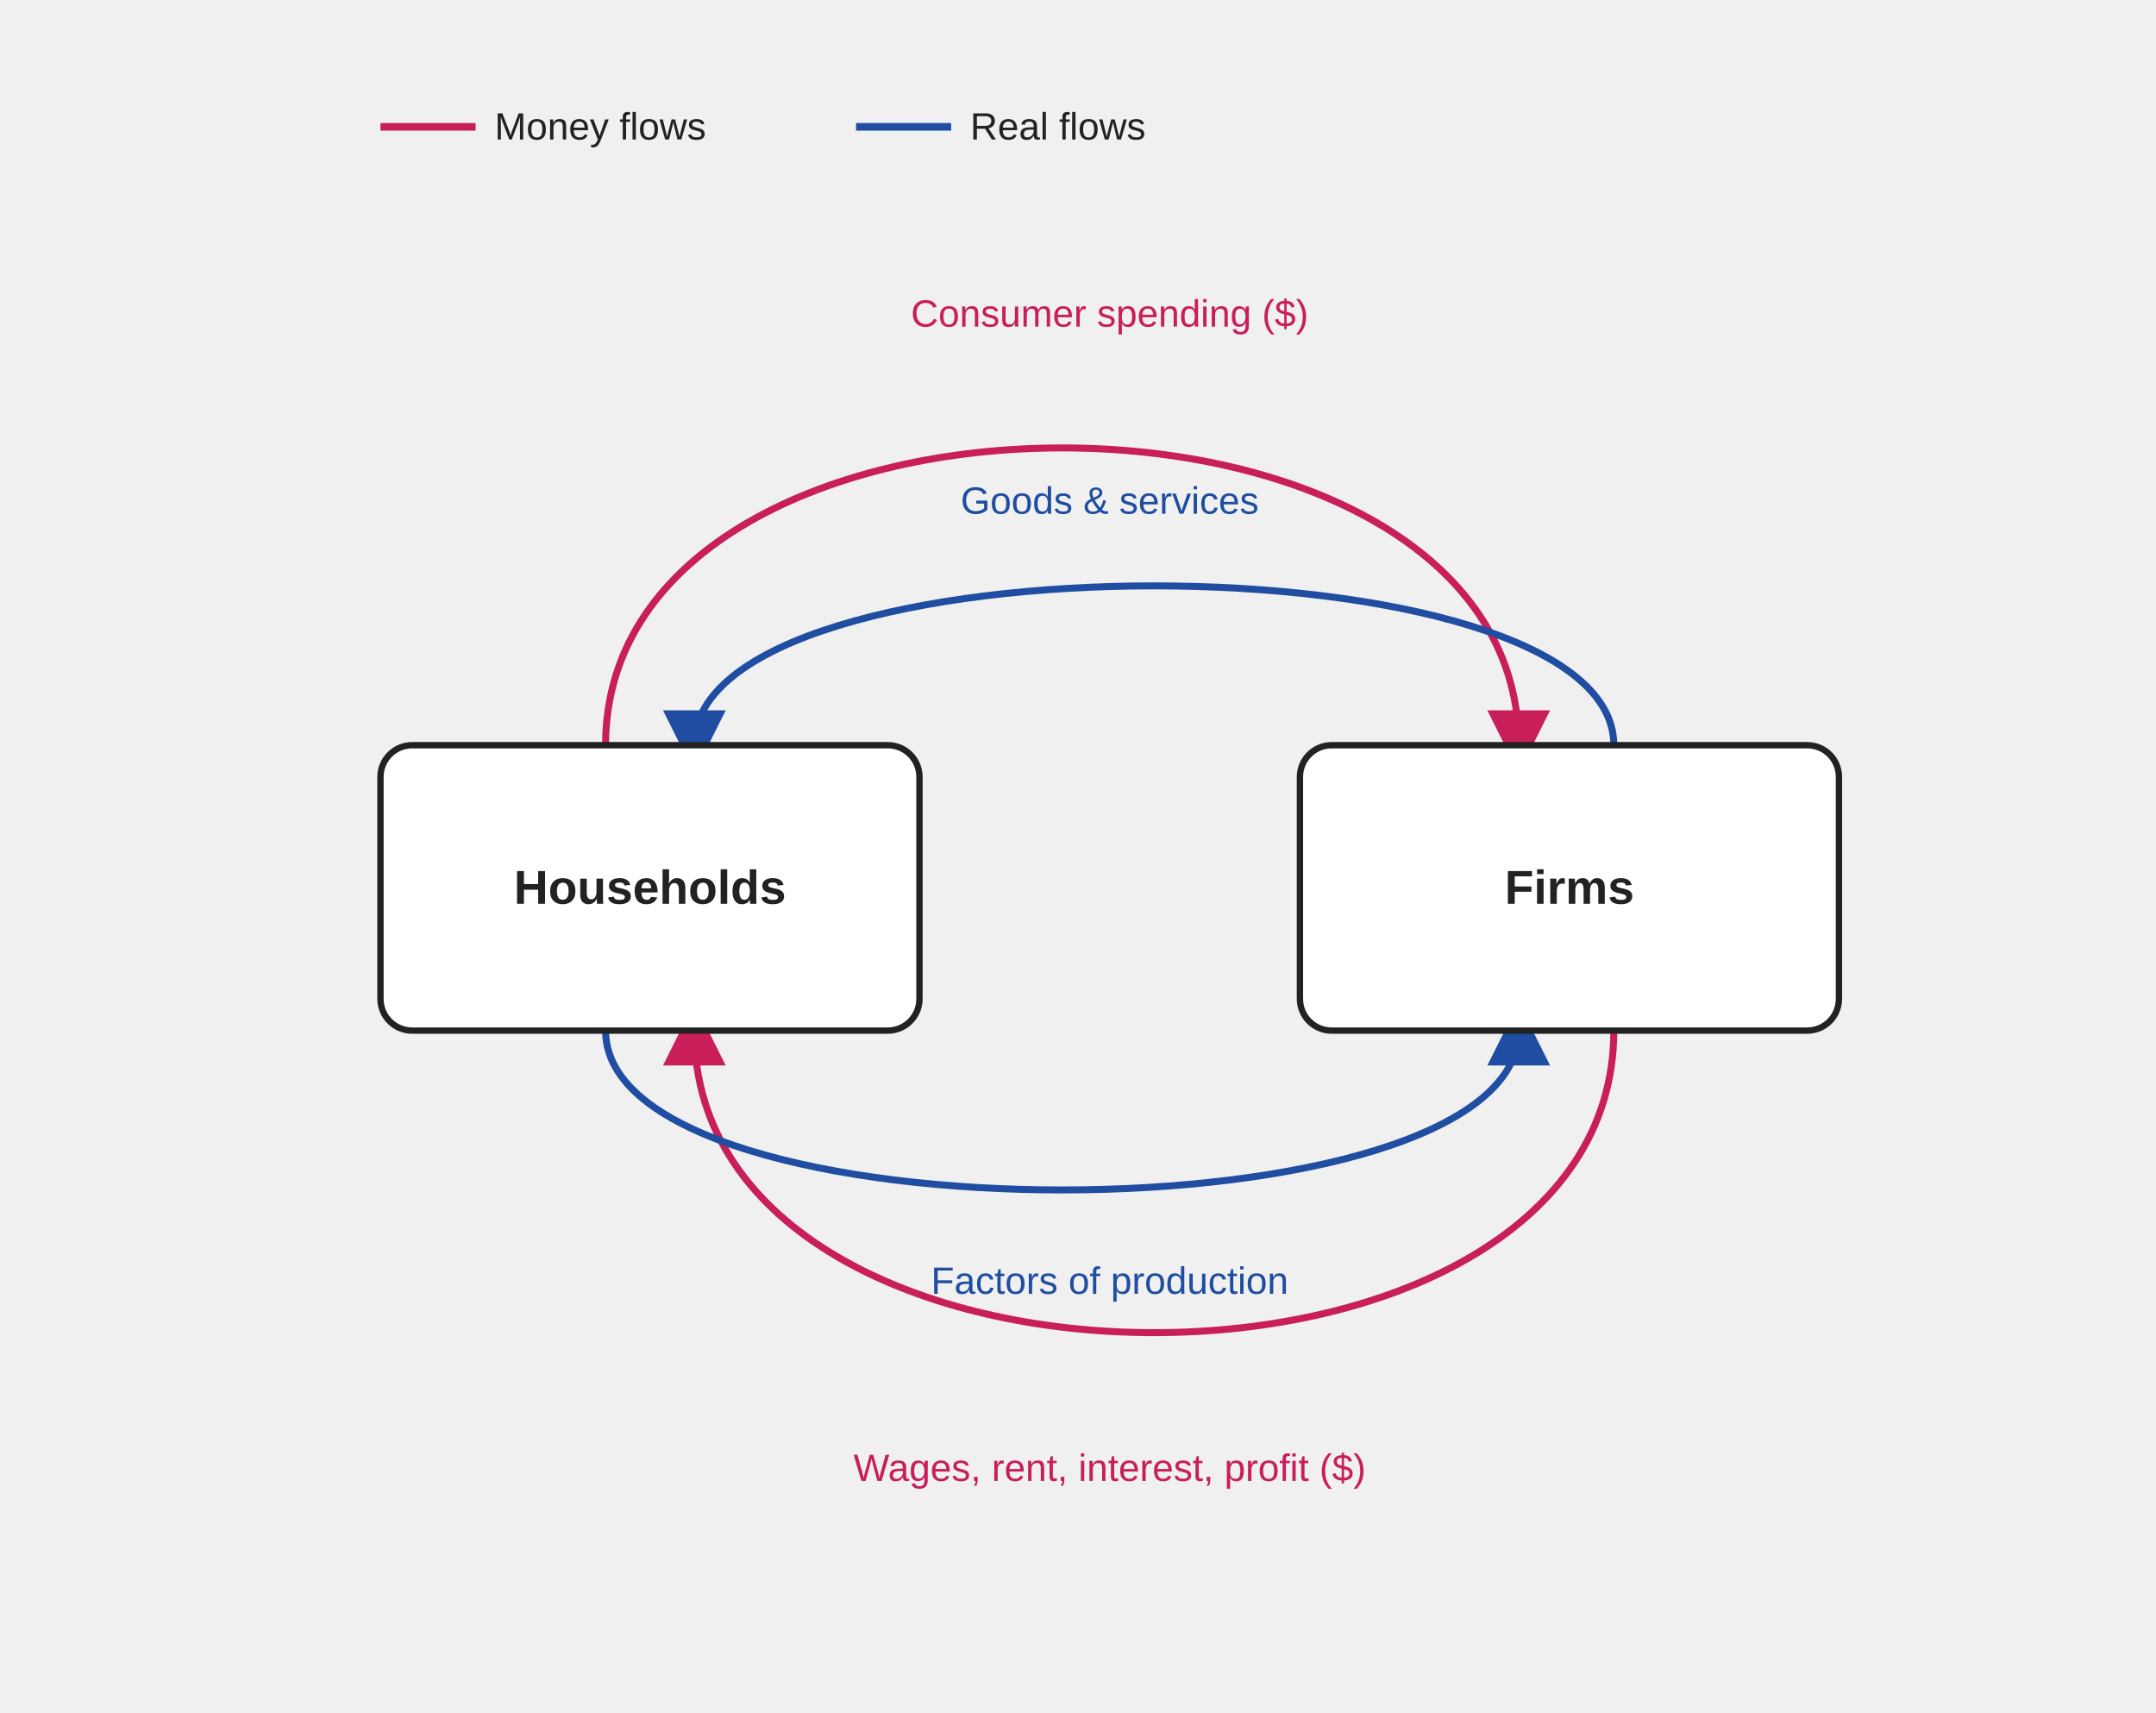
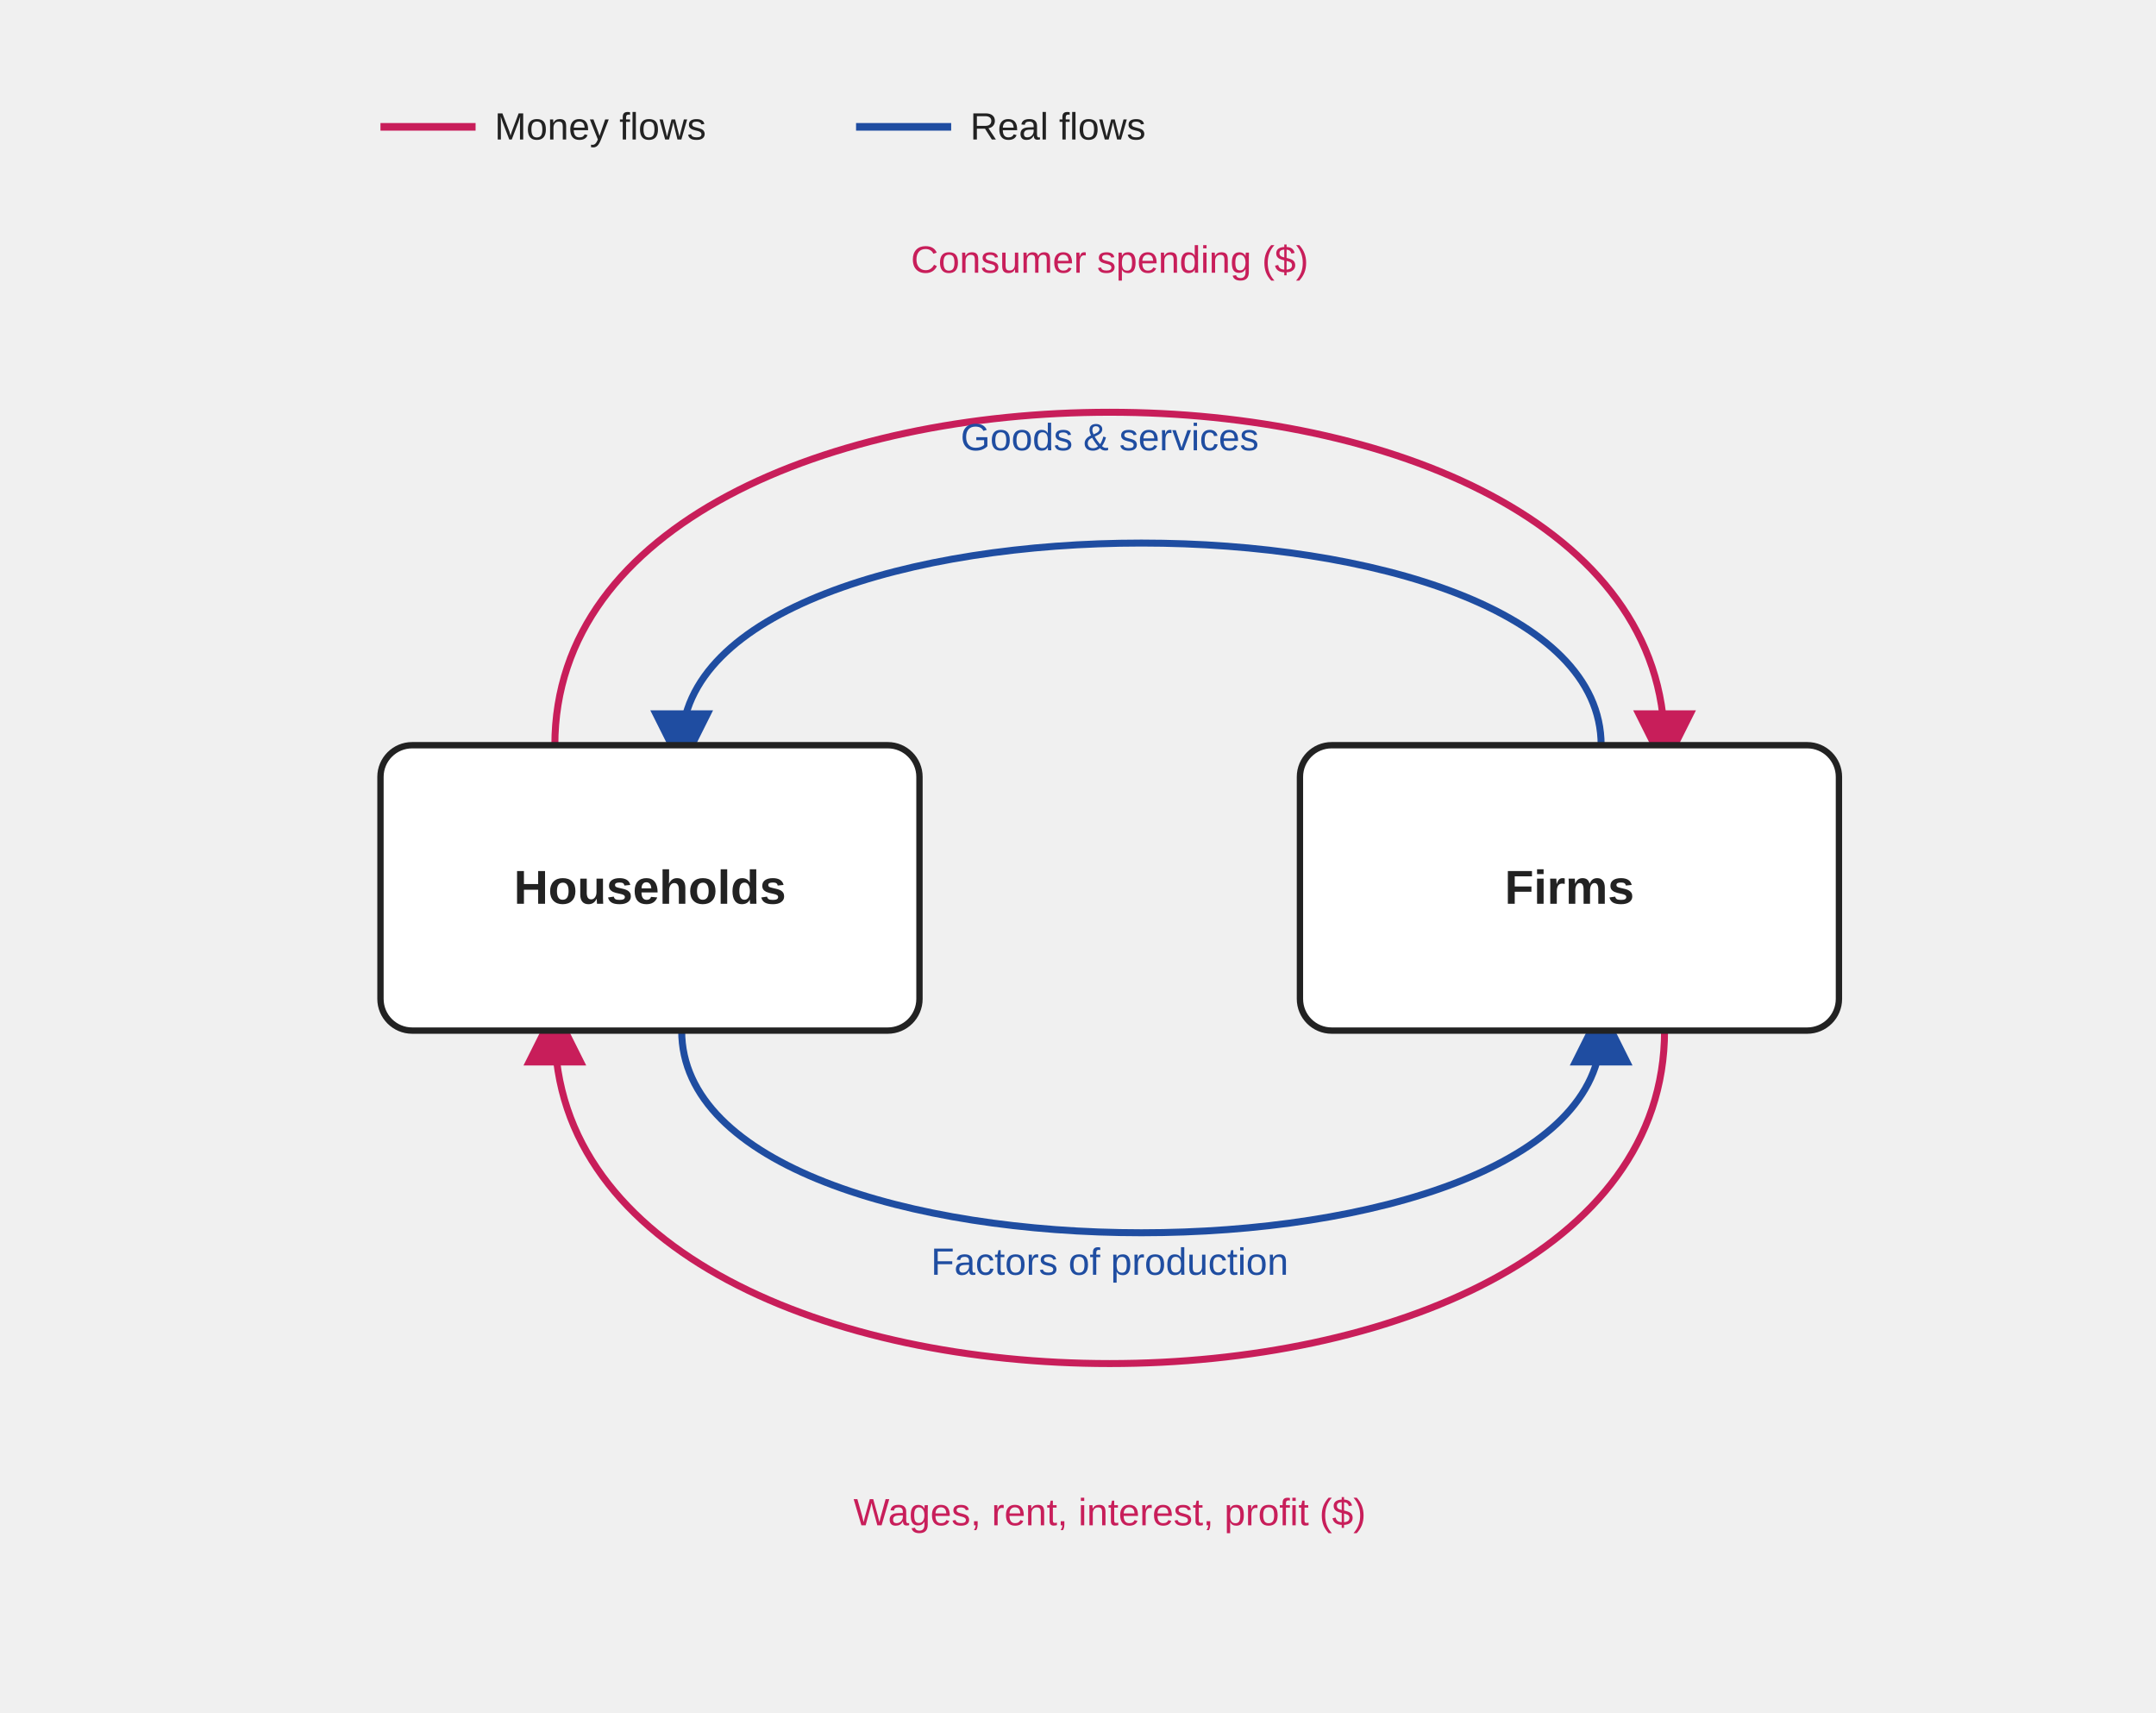
<svg xmlns="http://www.w3.org/2000/svg" width="680" height="540" font-family="'Segoe UI', 'Helvetica Neue', Arial, sans-serif">
  <defs>
    <marker id="amag" markerWidth="9" markerHeight="9" refX="5" refY="4.5" orient="auto">
      <path d="M0,0 L9,4.5 L0,9 Z" fill="#C81E5A" />
    </marker>
    <marker id="ablue" markerWidth="9" markerHeight="9" refX="5" refY="4.5" orient="auto">
      <path d="M0,0 L9,4.5 L0,9 Z" fill="#1F4DA1" />
    </marker>
  </defs>
-   <path d="M 191 235 C 191 110 479 110 479 235" fill="none" stroke="#C81E5A" stroke-width="2.2" marker-end="url(#amag)" />
-   <text x="350" y="103" text-anchor="middle" font-size="12" fill="#C81E5A">Consumer spending ($)</text>
-   <path d="M 509 235 C 509 168 219 168 219 235" fill="none" stroke="#1F4DA1" stroke-width="2.2" marker-end="url(#ablue)" />
-   <text x="350" y="162" text-anchor="middle" font-size="12" fill="#1F4DA1">Goods &amp; services</text>
-   <path d="M 509 325 C 509 452 219 452 219 325" fill="none" stroke="#C81E5A" stroke-width="2.2" marker-end="url(#amag)" />
-   <text x="350" y="467" text-anchor="middle" font-size="12" fill="#C81E5A">Wages, rent, interest, profit ($)</text>
-   <path d="M 191 325 C 191 392 479 392 479 325" fill="none" stroke="#1F4DA1" stroke-width="2.2" marker-end="url(#ablue)" />
-   <text x="350" y="408" text-anchor="middle" font-size="12" fill="#1F4DA1">Factors of production</text>
+   <path d="M 175 235 C 175 95 525 95 525 235" fill="none" stroke="#C81E5A" stroke-width="2.2" marker-end="url(#amag)" />
+   <text x="350" y="86" text-anchor="middle" font-size="12" fill="#C81E5A">Consumer spending ($)</text>
+   <path d="M 505 235 C 505 150 215 150 215 235" fill="none" stroke="#1F4DA1" stroke-width="2.2" marker-end="url(#ablue)" />
+   <text x="350" y="142" text-anchor="middle" font-size="12" fill="#1F4DA1">Goods &amp; services</text>
+   <path d="M 525 325 C 525 465 175 465 175 325" fill="none" stroke="#C81E5A" stroke-width="2.2" marker-end="url(#amag)" />
+   <text x="350" y="481" text-anchor="middle" font-size="12" fill="#C81E5A">Wages, rent, interest, profit ($)</text>
+   <path d="M 215 325 C 215 410 505 410 505 325" fill="none" stroke="#1F4DA1" stroke-width="2.2" marker-end="url(#ablue)" />
+   <text x="350" y="402" text-anchor="middle" font-size="12" fill="#1F4DA1">Factors of production</text>
  <rect x="120" y="235" width="170" height="90" rx="10" fill="#fff" stroke="#222" stroke-width="2" />
  <text x="205" y="285" text-anchor="middle" font-size="15" font-weight="bold" fill="#222">Households</text>
  <rect x="410" y="235" width="170" height="90" rx="10" fill="#fff" stroke="#222" stroke-width="2" />
  <text x="495" y="285" text-anchor="middle" font-size="15" font-weight="bold" fill="#222">Firms</text>
  <line x1="120" y1="40" x2="150" y2="40" stroke="#C81E5A" stroke-width="2.4" />
  <text x="156" y="44" font-size="12" fill="#222">Money flows</text>
  <line x1="270" y1="40" x2="300" y2="40" stroke="#1F4DA1" stroke-width="2.4" />
  <text x="306" y="44" font-size="12" fill="#222">Real flows</text>
</svg>
